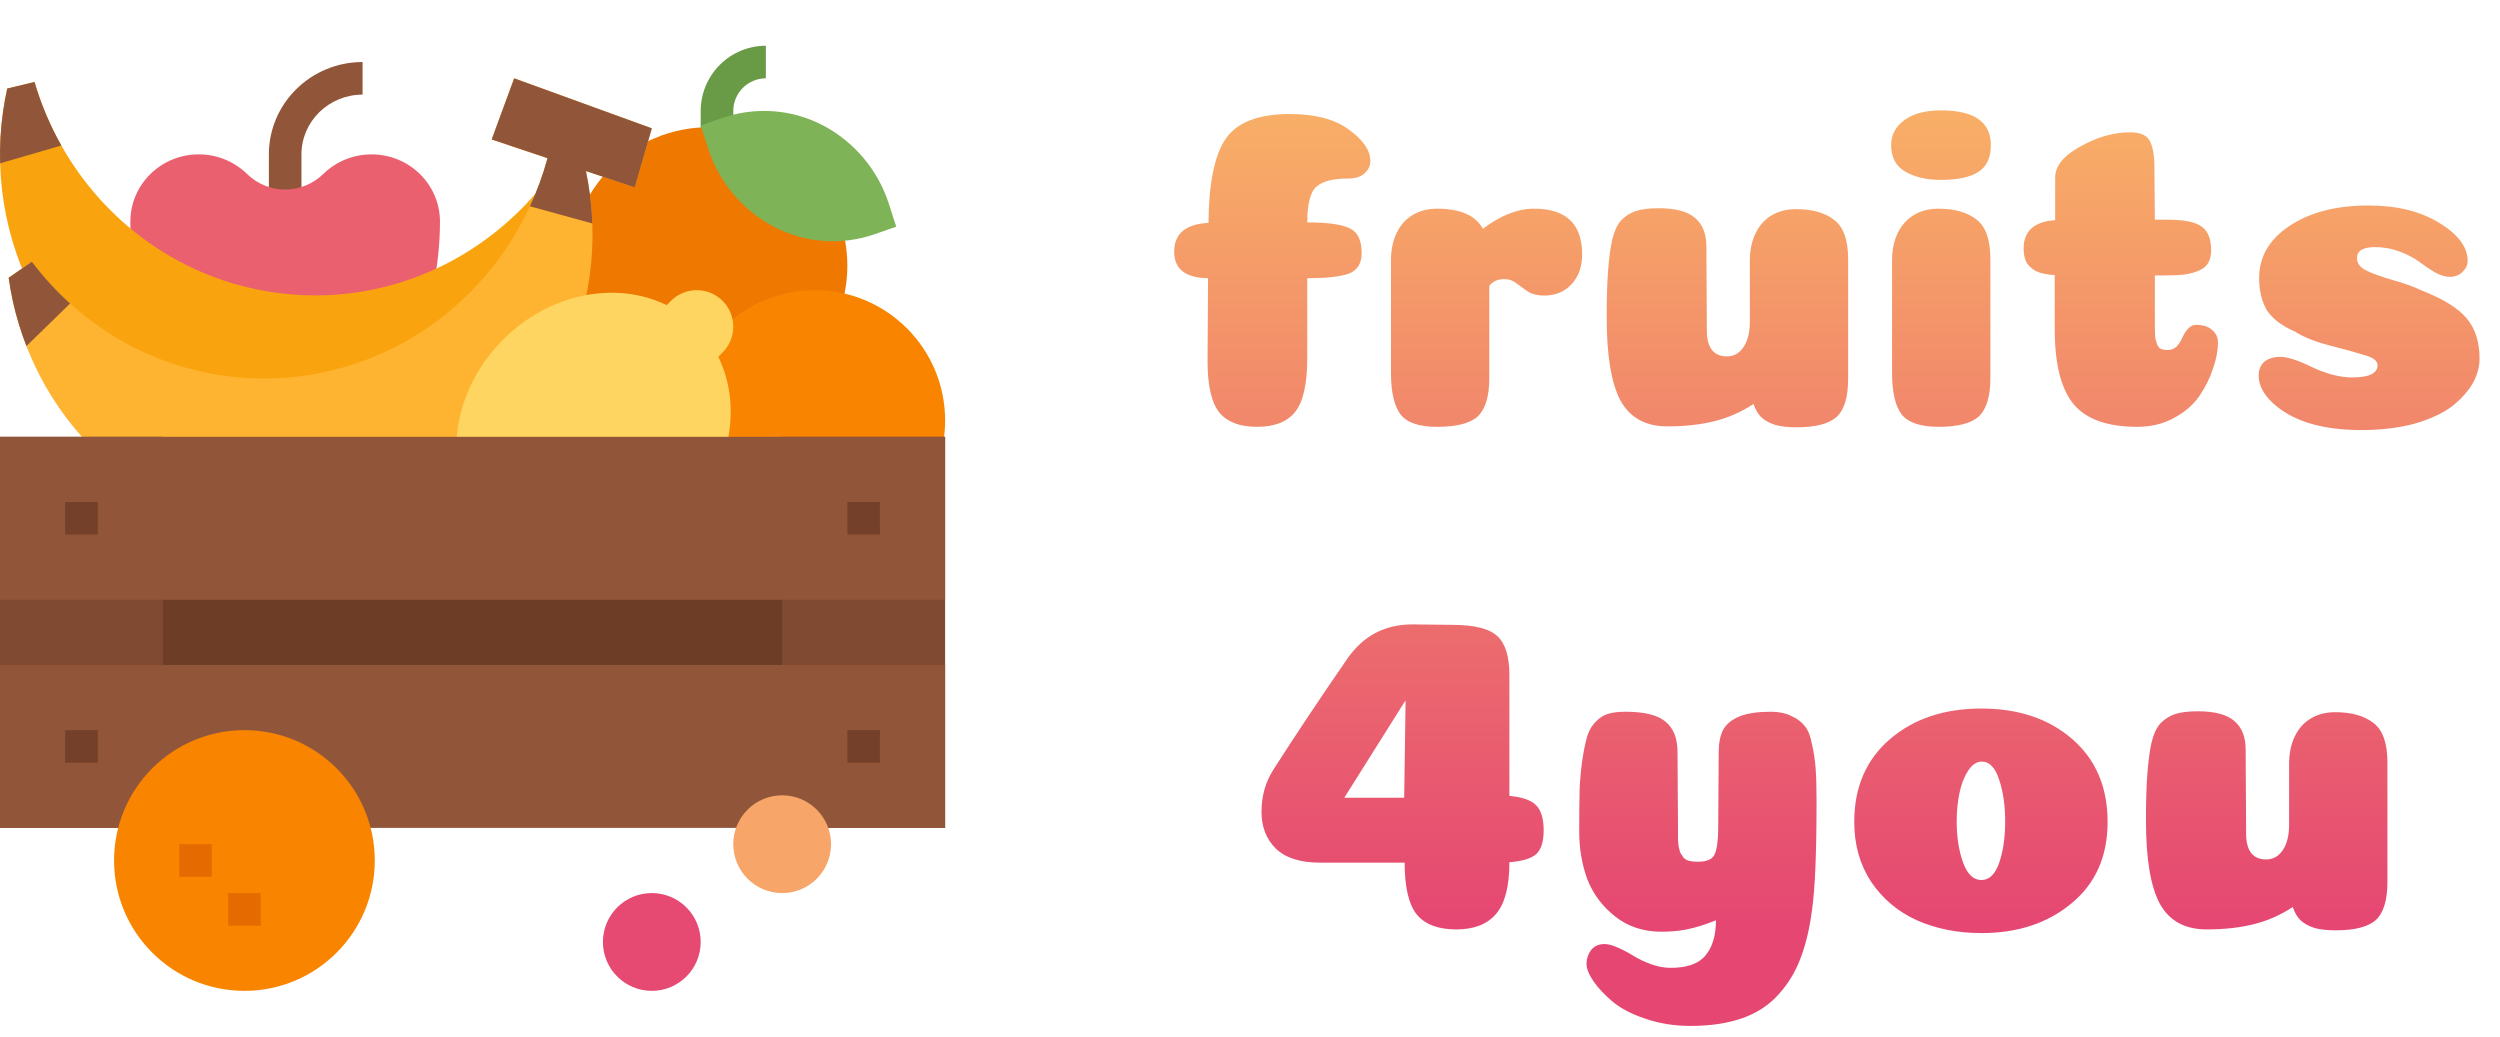
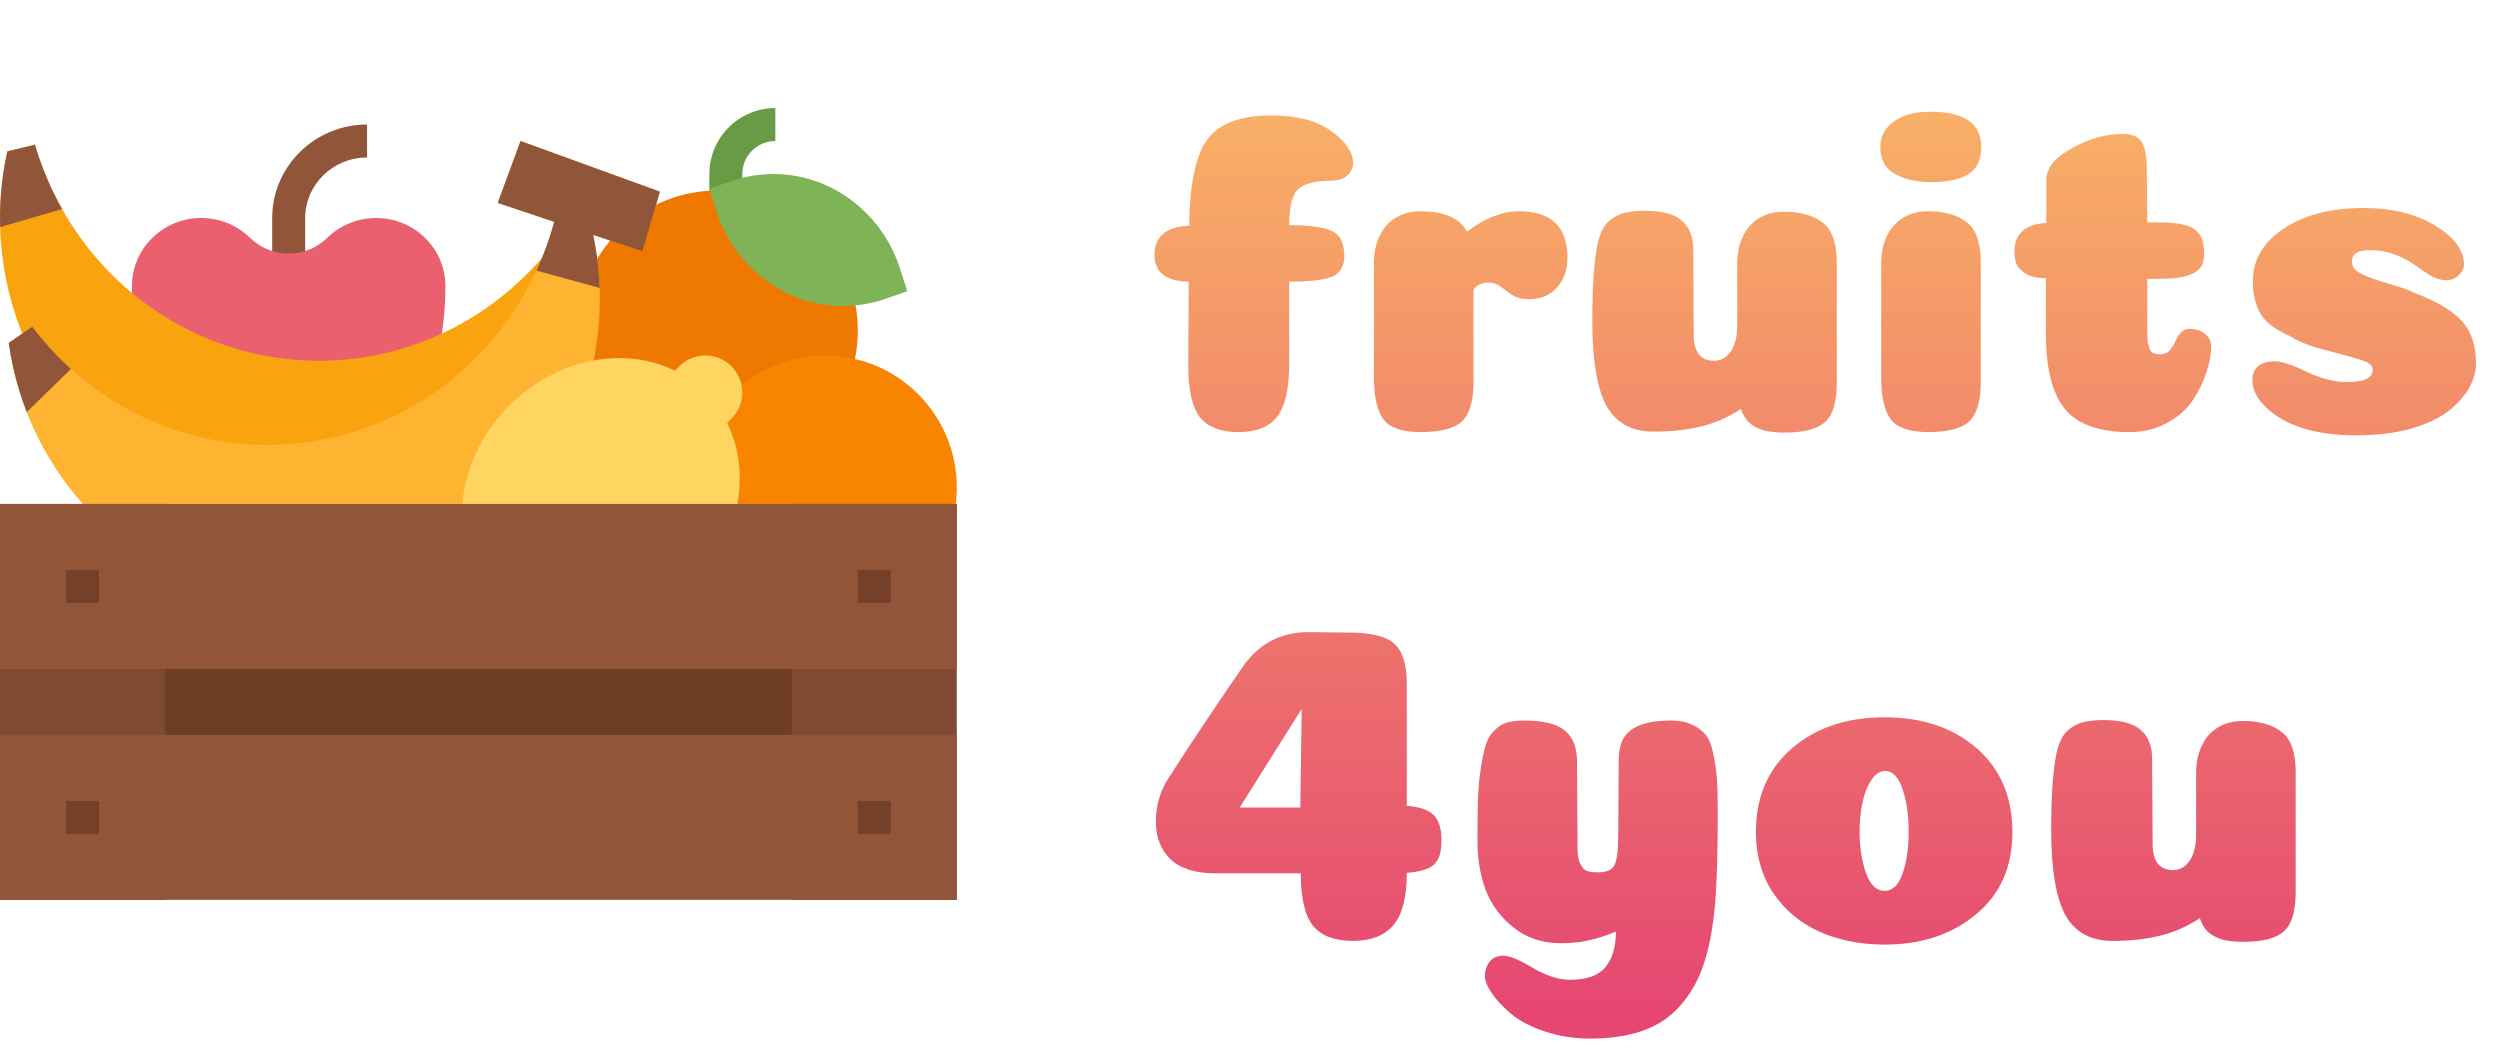
- <svg xmlns="http://www.w3.org/2000/svg" width="164" height="68" viewBox="0 0 164 68" fill="none">
-   <path d="M19.776 12.621H17.638V10.126C17.638 6.786 20.395 4.069 23.785 4.069V6.207C21.574 6.207 19.776 7.965 19.776 10.126V12.621Z" fill="#91563A" />
-   <path d="M8.552 37.207H53.448V45.759H8.552V37.207Z" fill="#6E3D26" />
-   <path d="M48.103 9.414H45.965V7.276C45.967 6.142 46.418 5.055 47.219 4.254C48.021 3.452 49.108 3.001 50.241 3V5.138C49.675 5.139 49.131 5.364 48.73 5.765C48.33 6.166 48.104 6.709 48.103 7.276V9.414Z" fill="#699B46" />
-   <path d="M46.5 26.517C51.518 26.517 55.586 22.449 55.586 17.431C55.586 12.413 51.518 8.345 46.5 8.345C41.482 8.345 37.414 12.413 37.414 17.431C37.414 22.449 41.482 26.517 46.5 26.517Z" fill="#EF7800" />
-   <path d="M58.321 13.409C57.614 11.174 56.052 9.308 53.976 8.219C52.966 7.693 51.859 7.38 50.723 7.298C49.588 7.216 48.447 7.368 47.372 7.743L45.965 8.232L46.437 9.694C47.145 11.93 48.707 13.795 50.783 14.885C51.793 15.41 52.9 15.723 54.035 15.805C55.171 15.887 56.311 15.736 57.386 15.361L58.793 14.871L58.321 13.409Z" fill="#7EB357" />
-   <path d="M22.715 27.586C21.778 27.588 20.877 27.221 20.207 26.566C19.806 26.174 19.268 25.955 18.707 25.955C18.147 25.955 17.609 26.174 17.207 26.566C16.537 27.221 15.636 27.588 14.698 27.586C14.008 27.589 13.332 27.391 12.753 27.016C12.174 26.641 11.717 26.105 11.438 25.474L10.283 22.828C9.142 20.212 8.552 17.389 8.552 14.536C8.552 12.101 10.561 10.126 13.04 10.126C14.226 10.125 15.365 10.589 16.213 11.418C16.88 12.069 17.775 12.433 18.707 12.433C19.639 12.433 20.534 12.069 21.201 11.418C22.048 10.589 23.188 10.125 24.374 10.127C26.853 10.127 28.862 12.101 28.862 14.536C28.861 17.39 28.272 20.213 27.13 22.828L25.975 25.474C25.696 26.105 25.239 26.641 24.66 27.016C24.081 27.391 23.405 27.589 22.715 27.586V27.586Z" fill="#EA606F" />
-   <path d="M53.448 36.138C58.171 36.138 62 32.309 62 27.586C62 22.863 58.171 19.035 53.448 19.035C48.725 19.035 44.897 22.863 44.897 27.586C44.897 32.309 48.725 36.138 53.448 36.138Z" fill="#F88400" />
-   <path d="M38.303 12.845C38.147 13.963 37.897 15.065 37.555 16.141C34.721 25.087 25.923 30.933 16.514 29.574C7.105 28.215 0.267 20.108 0.008 10.714C-0.024 9.586 0.039 8.456 0.197 7.338C0.27 6.82 0.364 6.31 0.475 5.808L2.264 5.378C2.689 6.83 3.28 8.228 4.023 9.545C6.871 14.596 11.883 18.303 17.973 19.183C24.063 20.063 29.896 17.925 34.021 13.881C35.098 12.827 36.05 11.651 36.858 10.378L38.457 11.297C38.426 11.811 38.376 12.327 38.303 12.845V12.845Z" fill="#F9A40F" />
-   <path d="M2.264 5.378C2.689 6.83 3.28 8.228 4.023 9.545L0.008 10.714C-0.024 9.586 0.039 8.456 0.197 7.338C0.27 6.82 0.364 6.31 0.475 5.808L2.264 5.378Z" fill="#91563A" />
-   <path d="M42.759 8.419L41.638 12.293L38.436 11.221C38.656 12.261 38.794 13.317 38.846 14.378C38.85 14.472 38.855 14.566 38.857 14.659C39.186 23.936 33.025 32.444 23.844 34.575C14.57 36.729 5.351 31.648 1.839 22.971C1.803 22.882 1.767 22.793 1.734 22.703C1.36 21.743 1.061 20.756 0.84 19.749C0.728 19.239 0.638 18.729 0.567 18.22L2.091 17.168C2.837 18.16 3.677 19.078 4.598 19.91C4.792 20.084 4.987 20.253 5.187 20.419C7.429 22.3 10.079 23.634 12.926 24.315C15.773 24.996 18.739 25.006 21.59 24.343C27.593 22.949 32.304 18.83 34.754 13.553C34.758 13.547 34.76 13.54 34.763 13.534C35.236 12.516 35.622 11.46 35.916 10.376L32.255 9.149L33.729 5.138L42.759 8.419Z" fill="#FFB431" />
-   <path d="M4.598 19.91C3.647 20.844 2.606 21.86 1.734 22.703C1.36 21.743 1.061 20.756 0.84 19.749C0.728 19.239 0.638 18.729 0.567 18.219L2.091 17.168C2.837 18.16 3.677 19.078 4.598 19.91Z" fill="#91563A" />
-   <path d="M42.759 8.419L41.638 12.293L38.436 11.221C38.656 12.261 38.794 13.317 38.846 14.378C38.85 14.472 38.855 14.566 38.857 14.659L34.764 13.534C35.236 12.516 35.622 11.46 35.916 10.376L32.255 9.149L33.729 5.138L42.759 8.419Z" fill="#91563A" />
-   <path d="M47.402 23.123C47.851 22.674 48.103 22.065 48.103 21.43C48.103 20.794 47.851 20.185 47.402 19.736C46.953 19.287 46.343 19.034 45.708 19.034C45.073 19.034 44.464 19.287 44.014 19.736L43.732 20.018C40.451 18.403 36.074 19.208 33.005 22.276C29.264 26.018 28.884 31.705 32.158 34.979C35.432 38.253 41.12 37.874 44.861 34.132C47.93 31.063 48.735 26.687 47.12 23.405L47.402 23.123Z" fill="#FDD560" />
-   <path d="M0 28.655H10.69V54.31H0V28.655Z" fill="#804A32" />
-   <path d="M51.31 28.655H62V54.31H51.31V28.655Z" fill="#804A32" />
-   <path d="M0 43.621H62V54.31H0V43.621Z" fill="#91563A" />
-   <path d="M0 28.655H62V39.345H0V28.655Z" fill="#91563A" />
-   <path d="M4.276 47.897H6.414V50.035H4.276V47.897Z" fill="#754029" />
-   <path d="M55.586 47.897H57.724V50.035H55.586V47.897Z" fill="#754029" />
-   <path d="M4.276 32.931H6.414V35.069H4.276V32.931Z" fill="#754029" />
-   <path d="M55.586 32.931H57.724V35.069H55.586V32.931Z" fill="#754029" />
-   <path d="M16.035 65C20.757 65 24.586 61.171 24.586 56.448C24.586 51.725 20.757 47.897 16.035 47.897C11.312 47.897 7.483 51.725 7.483 56.448C7.483 61.171 11.312 65 16.035 65Z" fill="#F88400" />
-   <path d="M11.759 55.379H13.896V57.517H11.759V55.379Z" fill="#E56B00" />
-   <path d="M14.966 58.586H17.103V60.724H14.966V58.586Z" fill="#E56B00" />
-   <path d="M42.759 65C44.53 65 45.965 63.564 45.965 61.793C45.965 60.022 44.53 58.586 42.759 58.586C40.987 58.586 39.552 60.022 39.552 61.793C39.552 63.564 40.987 65 42.759 65Z" fill="#E64972" />
-   <path d="M51.31 58.586C53.081 58.586 54.517 57.15 54.517 55.379C54.517 53.608 53.081 52.172 51.31 52.172C49.539 52.172 48.103 53.608 48.103 55.379C48.103 57.15 49.539 58.586 51.31 58.586Z" fill="#F7A568" />
-   <path d="M86.386 12.22C85.966 12.56 85.756 13.35 85.756 14.59C87.096 14.59 88.026 14.72 88.546 14.98C89.066 15.22 89.326 15.76 89.326 16.6C89.326 17.28 89.046 17.73 88.486 17.95C87.926 18.15 87.016 18.25 85.756 18.25V23.5C85.756 25.2 85.486 26.38 84.946 27.04C84.426 27.68 83.596 28 82.456 28C81.336 28 80.516 27.69 79.996 27.07C79.476 26.43 79.216 25.31 79.216 23.71L79.246 18.25C77.766 18.23 77.026 17.65 77.026 16.51C77.026 15.33 77.776 14.7 79.276 14.62C79.296 12.04 79.666 10.21 80.386 9.13C81.126 8.03 82.536 7.48 84.616 7.48C86.276 7.48 87.566 7.82 88.486 8.5C89.426 9.18 89.896 9.87 89.896 10.57C89.896 10.87 89.766 11.14 89.506 11.38C89.266 11.6 88.916 11.71 88.456 11.71C87.476 11.71 86.786 11.88 86.386 12.22ZM97.698 24.79C97.698 25.99 97.448 26.83 96.948 27.31C96.448 27.77 95.558 28 94.278 28C93.098 28 92.298 27.73 91.878 27.19C91.458 26.63 91.248 25.72 91.248 24.46V17.08C91.248 16.4 91.368 15.81 91.608 15.31C91.848 14.79 92.198 14.39 92.658 14.11C93.118 13.83 93.658 13.69 94.278 13.69C95.798 13.69 96.798 14.13 97.278 15.01C98.438 14.13 99.558 13.69 100.638 13.69C102.738 13.69 103.788 14.69 103.788 16.69C103.788 17.49 103.558 18.14 103.098 18.64C102.638 19.14 102.038 19.39 101.298 19.39C100.858 19.39 100.498 19.3 100.218 19.12C99.958 18.94 99.708 18.76 99.468 18.58C99.248 18.4 98.988 18.31 98.688 18.31C98.248 18.31 97.918 18.46 97.698 18.76V24.79ZM111.969 21.67C111.969 22.81 112.409 23.38 113.289 23.38C113.589 23.38 113.849 23.29 114.069 23.11C114.309 22.91 114.489 22.64 114.609 22.3C114.729 21.96 114.789 21.57 114.789 21.13V17.11C114.789 16.43 114.909 15.84 115.149 15.34C115.389 14.82 115.739 14.42 116.199 14.14C116.659 13.86 117.199 13.72 117.819 13.72C118.899 13.72 119.739 13.96 120.339 14.44C120.939 14.9 121.239 15.76 121.239 17.02V24.82C121.239 26.04 120.989 26.88 120.489 27.34C119.989 27.8 119.109 28.03 117.849 28.03C117.309 28.03 116.849 27.98 116.469 27.88C116.089 27.76 115.779 27.59 115.539 27.37C115.319 27.15 115.149 26.86 115.029 26.5C114.209 27.04 113.339 27.42 112.419 27.64C111.519 27.86 110.509 27.97 109.389 27.97C107.969 27.97 106.949 27.42 106.329 26.32C105.709 25.2 105.399 23.37 105.399 20.83C105.399 19.57 105.429 18.55 105.489 17.77C105.549 16.97 105.639 16.29 105.759 15.73C105.899 15.15 106.099 14.72 106.359 14.44C106.639 14.16 106.959 13.96 107.319 13.84C107.699 13.72 108.189 13.66 108.789 13.66C109.909 13.66 110.709 13.87 111.189 14.29C111.689 14.71 111.939 15.34 111.939 16.18L111.969 21.67ZM124.059 9.52C124.059 8.86 124.339 8.32 124.899 7.9C125.479 7.46 126.289 7.24 127.329 7.24C129.509 7.24 130.599 8 130.599 9.52C130.599 10.36 130.319 10.95 129.759 11.29C129.219 11.63 128.409 11.8 127.329 11.8C126.389 11.8 125.609 11.62 124.989 11.26C124.369 10.9 124.059 10.32 124.059 9.52ZM130.569 24.79C130.569 25.99 130.319 26.83 129.819 27.31C129.319 27.77 128.439 28 127.179 28C125.999 28 125.189 27.73 124.749 27.19C124.329 26.63 124.119 25.72 124.119 24.46V17.08C124.119 16.06 124.389 15.24 124.929 14.62C125.489 14 126.229 13.69 127.149 13.69C128.229 13.69 129.069 13.93 129.669 14.41C130.269 14.87 130.569 15.73 130.569 16.99V24.79ZM134.789 21.58V18.04C134.289 18.02 133.889 17.94 133.589 17.8C133.289 17.64 133.069 17.44 132.929 17.2C132.809 16.96 132.749 16.66 132.749 16.3C132.749 15.16 133.439 14.54 134.819 14.44V11.65C134.819 10.89 135.369 10.21 136.469 9.61C137.569 8.99 138.659 8.68 139.739 8.68C140.399 8.68 140.829 8.87 141.029 9.25C141.229 9.63 141.329 10.2 141.329 10.96L141.359 14.41H142.169C143.269 14.41 144.019 14.56 144.419 14.86C144.839 15.14 145.049 15.66 145.049 16.42C145.049 16.74 144.989 17.01 144.869 17.23C144.749 17.45 144.549 17.62 144.269 17.74C144.009 17.86 143.689 17.95 143.309 18.01C142.929 18.05 142.459 18.07 141.899 18.07H141.359V21.37C141.359 21.69 141.369 21.96 141.389 22.18C141.429 22.38 141.479 22.54 141.539 22.66C141.599 22.78 141.679 22.86 141.779 22.9C141.899 22.94 142.039 22.96 142.199 22.96C142.439 22.96 142.639 22.88 142.799 22.72C142.959 22.54 143.079 22.35 143.159 22.15C143.259 21.93 143.379 21.74 143.519 21.58C143.679 21.4 143.859 21.31 144.059 21.31C144.519 21.31 144.869 21.42 145.109 21.64C145.369 21.86 145.499 22.13 145.499 22.45C145.499 22.99 145.389 23.57 145.169 24.19C144.969 24.81 144.669 25.41 144.269 25.99C143.869 26.57 143.309 27.05 142.589 27.43C141.889 27.81 141.099 28 140.219 28C138.239 28 136.839 27.5 136.019 26.5C135.199 25.5 134.789 23.86 134.789 21.58ZM155.368 13.48C157.228 13.48 158.778 13.86 160.018 14.62C161.258 15.38 161.878 16.21 161.878 17.11C161.878 17.37 161.768 17.61 161.548 17.83C161.328 18.05 161.048 18.16 160.708 18.16C160.408 18.16 160.078 18.06 159.718 17.86C159.358 17.64 159.018 17.41 158.698 17.17C158.378 16.93 157.958 16.71 157.438 16.51C156.918 16.31 156.368 16.21 155.788 16.21C155.008 16.21 154.618 16.45 154.618 16.93C154.618 17.27 154.818 17.54 155.218 17.74C155.618 17.94 156.198 18.15 156.958 18.37C157.738 18.59 158.328 18.8 158.728 19C160.228 19.58 161.258 20.21 161.818 20.89C162.378 21.55 162.658 22.43 162.658 23.53C162.658 24.07 162.508 24.61 162.208 25.15C161.908 25.67 161.458 26.17 160.858 26.65C160.258 27.11 159.438 27.49 158.398 27.79C157.378 28.07 156.208 28.21 154.888 28.21C152.308 28.21 150.378 27.62 149.098 26.44C148.478 25.86 148.168 25.26 148.168 24.64C148.168 24.26 148.288 23.96 148.528 23.74C148.788 23.52 149.148 23.41 149.608 23.41C150.068 23.41 150.768 23.64 151.708 24.1C152.648 24.54 153.518 24.76 154.318 24.76C155.418 24.76 155.968 24.49 155.968 23.95C155.968 23.67 155.678 23.45 155.098 23.29C154.518 23.11 153.758 22.9 152.818 22.66C151.878 22.42 151.128 22.12 150.568 21.76C149.688 21.38 149.068 20.91 148.708 20.35C148.368 19.77 148.198 19.07 148.198 18.25C148.198 16.85 148.858 15.71 150.178 14.83C151.518 13.93 153.248 13.48 155.368 13.48ZM95.535 60.97C94.356 60.97 93.496 60.65 92.956 60.01C92.415 59.35 92.145 58.21 92.145 56.59H86.596C85.296 56.59 84.326 56.28 83.686 55.66C83.066 55.04 82.755 54.24 82.755 53.26C82.755 52.2 83.025 51.26 83.566 50.44C84.986 48.22 86.585 45.82 88.365 43.24C89.406 41.72 90.835 40.96 92.656 40.96L95.266 40.99C96.725 40.99 97.716 41.24 98.236 41.74C98.755 42.22 99.016 43.07 99.016 44.29V52.21C99.876 52.29 100.465 52.5 100.785 52.84C101.105 53.18 101.265 53.72 101.265 54.46C101.265 55.22 101.095 55.75 100.755 56.05C100.415 56.33 99.835 56.5 99.016 56.56C99.016 58.14 98.725 59.27 98.145 59.95C97.566 60.63 96.695 60.97 95.535 60.97ZM92.115 52.33L92.206 45.94L88.186 52.33H92.115ZM119.166 52.54C119.166 55.96 119.066 58.35 118.866 59.71C118.706 60.93 118.456 61.98 118.116 62.86C117.776 63.76 117.296 64.55 116.676 65.23C116.056 65.93 115.266 66.45 114.306 66.79C113.346 67.13 112.206 67.3 110.886 67.3C109.826 67.3 108.836 67.14 107.916 66.82C107.016 66.52 106.296 66.14 105.756 65.68C105.236 65.24 104.826 64.8 104.526 64.36C104.226 63.92 104.076 63.54 104.076 63.22C104.076 62.9 104.176 62.6 104.376 62.32C104.596 62.06 104.886 61.93 105.246 61.93C105.506 61.93 105.806 62.01 106.146 62.17C106.506 62.33 106.846 62.51 107.166 62.71C107.486 62.91 107.866 63.09 108.306 63.25C108.746 63.41 109.176 63.49 109.596 63.49C110.676 63.49 111.436 63.22 111.876 62.68C112.336 62.14 112.566 61.37 112.566 60.37C112.226 60.51 111.896 60.63 111.576 60.73C111.256 60.83 110.946 60.91 110.646 60.97C110.346 61.03 110.056 61.07 109.776 61.09C109.516 61.11 109.256 61.12 108.996 61.12C107.816 61.12 106.806 60.79 105.966 60.13C105.126 59.47 104.516 58.66 104.136 57.7C103.776 56.72 103.596 55.67 103.596 54.55C103.596 53.43 103.606 52.48 103.626 51.7C103.666 50.92 103.736 50.23 103.836 49.63C103.936 49.01 104.046 48.52 104.166 48.16C104.306 47.8 104.496 47.51 104.736 47.29C104.976 47.05 105.246 46.89 105.546 46.81C105.846 46.73 106.206 46.69 106.626 46.69C107.886 46.69 108.766 46.91 109.266 47.35C109.786 47.77 110.046 48.44 110.046 49.36L110.076 54.19C110.076 54.51 110.076 54.75 110.076 54.91C110.076 55.05 110.086 55.23 110.106 55.45C110.146 55.67 110.186 55.83 110.226 55.93C110.286 56.03 110.356 56.14 110.436 56.26C110.536 56.36 110.656 56.43 110.796 56.47C110.956 56.51 111.146 56.53 111.366 56.53C111.966 56.53 112.336 56.37 112.476 56.05C112.636 55.71 112.716 55.1 112.716 54.22L112.746 49.36C112.746 48.74 112.846 48.24 113.046 47.86C113.266 47.48 113.626 47.19 114.126 46.99C114.626 46.79 115.306 46.69 116.166 46.69C116.686 46.69 117.126 46.78 117.486 46.96C117.866 47.12 118.166 47.34 118.386 47.62C118.606 47.88 118.766 48.28 118.866 48.82C118.986 49.34 119.066 49.87 119.106 50.41C119.146 50.95 119.166 51.66 119.166 52.54ZM131.539 53.89C131.539 52.85 131.409 51.94 131.149 51.16C130.889 50.36 130.509 49.96 130.009 49.96C129.669 49.96 129.369 50.16 129.109 50.56C128.849 50.96 128.659 51.45 128.539 52.03C128.419 52.61 128.359 53.23 128.359 53.89C128.359 54.91 128.499 55.81 128.779 56.59C129.059 57.35 129.459 57.73 129.979 57.73C130.499 57.73 130.889 57.35 131.149 56.59C131.409 55.83 131.539 54.93 131.539 53.89ZM129.979 61.21C128.419 61.21 127.009 60.93 125.749 60.37C124.509 59.81 123.509 58.97 122.749 57.85C122.009 56.73 121.639 55.42 121.639 53.92C121.639 51.64 122.419 49.83 123.979 48.49C125.539 47.15 127.539 46.48 129.979 46.48C132.419 46.48 134.409 47.15 135.949 48.49C137.489 49.83 138.259 51.64 138.259 53.92C138.259 56.18 137.469 57.96 135.889 59.26C134.329 60.56 132.359 61.21 129.979 61.21ZM147.345 54.67C147.345 55.81 147.785 56.38 148.665 56.38C148.965 56.38 149.225 56.29 149.445 56.11C149.685 55.91 149.865 55.64 149.985 55.3C150.105 54.96 150.165 54.57 150.165 54.13V50.11C150.165 49.43 150.285 48.84 150.525 48.34C150.765 47.82 151.115 47.42 151.575 47.14C152.035 46.86 152.575 46.72 153.195 46.72C154.275 46.72 155.115 46.96 155.715 47.44C156.315 47.9 156.615 48.76 156.615 50.02V57.82C156.615 59.04 156.365 59.88 155.865 60.34C155.365 60.8 154.485 61.03 153.225 61.03C152.685 61.03 152.225 60.98 151.845 60.88C151.465 60.76 151.155 60.59 150.915 60.37C150.695 60.15 150.525 59.86 150.405 59.5C149.585 60.04 148.715 60.42 147.795 60.64C146.895 60.86 145.885 60.97 144.765 60.97C143.345 60.97 142.325 60.42 141.705 59.32C141.085 58.2 140.775 56.37 140.775 53.83C140.775 52.57 140.805 51.55 140.865 50.77C140.925 49.97 141.015 49.29 141.135 48.73C141.275 48.15 141.475 47.72 141.735 47.44C142.015 47.16 142.335 46.96 142.695 46.84C143.075 46.72 143.565 46.66 144.165 46.66C145.285 46.66 146.085 46.87 146.565 47.29C147.065 47.71 147.315 48.34 147.315 49.18L147.345 54.67Z" fill="url(#paint0_linear)" />
+ <svg xmlns="http://www.w3.org/2000/svg" width="162" height="68" viewBox="0 0 162 68" fill="none">
+   <path d="M19.776 16.621H17.638V14.126C17.638 10.786 20.395 8.069 23.785 8.069V10.207C21.574 10.207 19.776 11.965 19.776 14.126V16.621Z" fill="#91563A" />
+   <path d="M8.552 41.207H53.448V49.759H8.552V41.207Z" fill="#6E3D26" />
+   <path d="M48.103 13.414H45.965V11.276C45.967 10.142 46.418 9.055 47.219 8.254C48.021 7.452 49.108 7.001 50.241 7V9.138C49.675 9.139 49.131 9.364 48.73 9.765C48.33 10.166 48.104 10.709 48.103 11.276V13.414Z" fill="#699B46" />
+   <path d="M46.5 30.517C51.518 30.517 55.586 26.449 55.586 21.431C55.586 16.413 51.518 12.345 46.5 12.345C41.482 12.345 37.414 16.413 37.414 21.431C37.414 26.449 41.482 30.517 46.5 30.517Z" fill="#EF7800" />
+   <path d="M58.321 17.409C57.614 15.174 56.052 13.308 53.976 12.219C52.966 11.693 51.859 11.38 50.723 11.298C49.588 11.216 48.447 11.368 47.372 11.743L45.965 12.232L46.437 13.694C47.145 15.93 48.707 17.795 50.783 18.885C51.793 19.41 52.9 19.723 54.035 19.805C55.171 19.887 56.311 19.736 57.386 19.361L58.793 18.871L58.321 17.409Z" fill="#7EB357" />
+   <path d="M22.716 31.586C21.778 31.588 20.878 31.221 20.207 30.566C19.806 30.174 19.268 29.955 18.707 29.955C18.147 29.955 17.609 30.174 17.208 30.566C16.537 31.221 15.636 31.588 14.698 31.586C14.008 31.589 13.332 31.391 12.754 31.016C12.175 30.641 11.717 30.105 11.438 29.474L10.284 26.828C9.142 24.212 8.552 21.389 8.552 18.536C8.552 16.101 10.561 14.126 13.04 14.126C14.226 14.125 15.365 14.589 16.213 15.418C16.88 16.069 17.775 16.433 18.707 16.433C19.639 16.433 20.534 16.069 21.201 15.418C22.049 14.589 23.188 14.125 24.374 14.127C26.853 14.127 28.862 16.101 28.862 18.536C28.861 21.39 28.272 24.213 27.13 26.828L25.975 29.474C25.696 30.105 25.239 30.641 24.66 31.016C24.081 31.391 23.405 31.589 22.716 31.586V31.586Z" fill="#EA606F" />
+   <path d="M53.448 40.138C58.171 40.138 62 36.309 62 31.586C62 26.863 58.171 23.035 53.448 23.035C48.725 23.035 44.897 26.863 44.897 31.586C44.897 36.309 48.725 40.138 53.448 40.138Z" fill="#F88400" />
+   <path d="M38.303 16.845C38.147 17.963 37.897 19.065 37.555 20.141C34.721 29.087 25.923 34.933 16.514 33.574C7.105 32.215 0.267 24.108 0.008 14.714C-0.024 13.586 0.04 12.456 0.197 11.338C0.27 10.82 0.364 10.31 0.475 9.807L2.264 9.378C2.689 10.83 3.28 12.228 4.023 13.545C6.871 18.596 11.883 22.303 17.973 23.183C24.063 24.063 29.896 21.925 34.021 17.881C35.098 16.827 36.05 15.651 36.858 14.378L38.457 15.297C38.426 15.811 38.376 16.327 38.303 16.845V16.845Z" fill="#F9A40F" />
+   <path d="M2.264 9.378C2.689 10.83 3.28 12.228 4.023 13.545L0.008 14.714C-0.024 13.586 0.04 12.456 0.197 11.338C0.27 10.82 0.364 10.31 0.475 9.807L2.264 9.378Z" fill="#91563A" />
+   <path d="M42.759 12.419L41.638 16.293L38.436 15.221C38.656 16.261 38.794 17.317 38.846 18.378C38.85 18.472 38.855 18.566 38.857 18.66C39.186 27.936 33.025 36.444 23.844 38.575C14.57 40.729 5.351 35.648 1.839 26.971C1.803 26.882 1.767 26.793 1.734 26.703C1.36 25.743 1.061 24.756 0.84 23.749C0.728 23.239 0.638 22.729 0.567 22.22L2.091 21.168C2.837 22.16 3.677 23.078 4.598 23.91C4.792 24.084 4.987 24.253 5.187 24.419C7.429 26.3 10.079 27.634 12.926 28.315C15.773 28.996 18.739 29.006 21.59 28.343C27.593 26.949 32.304 22.83 34.754 17.553C34.758 17.547 34.76 17.54 34.763 17.535C35.236 16.516 35.622 15.46 35.916 14.376L32.255 13.149L33.729 9.138L42.759 12.419Z" fill="#FFB431" />
+   <path d="M4.598 23.91C3.647 24.844 2.606 25.86 1.734 26.703C1.36 25.743 1.061 24.756 0.84 23.749C0.728 23.239 0.638 22.729 0.567 22.219L2.091 21.168C2.837 22.16 3.677 23.078 4.598 23.91Z" fill="#91563A" />
+   <path d="M42.759 12.419L41.638 16.293L38.436 15.221C38.656 16.261 38.794 17.317 38.846 18.378C38.85 18.472 38.855 18.566 38.857 18.66L34.764 17.535C35.236 16.516 35.622 15.46 35.916 14.376L32.255 13.149L33.729 9.138L42.759 12.419Z" fill="#91563A" />
+   <path d="M47.402 27.123C47.851 26.674 48.103 26.065 48.103 25.43C48.103 24.794 47.851 24.185 47.402 23.736C46.953 23.287 46.343 23.034 45.708 23.034C45.073 23.034 44.464 23.287 44.014 23.736L43.732 24.018C40.451 22.403 36.074 23.208 33.005 26.276C29.264 30.018 28.884 35.705 32.158 38.979C35.432 42.253 41.12 41.874 44.861 38.132C47.93 35.063 48.735 30.687 47.119 27.405L47.402 27.123Z" fill="#FDD560" />
+   <path d="M0 32.655H10.69V58.31H0V32.655Z" fill="#804A32" />
+   <path d="M51.31 32.655H62V58.31H51.31V32.655Z" fill="#804A32" />
+   <path d="M0 47.621H62V58.31H0V47.621Z" fill="#91563A" />
+   <path d="M0 32.655H62V43.345H0V32.655Z" fill="#91563A" />
+   <path d="M4.276 51.897H6.414V54.035H4.276V51.897Z" fill="#754029" />
+   <path d="M55.586 51.897H57.724V54.035H55.586V51.897Z" fill="#754029" />
+   <path d="M4.276 36.931H6.414V39.069H4.276V36.931Z" fill="#754029" />
+   <path d="M55.586 36.931H57.724V39.069H55.586V36.931Z" fill="#754029" />
+   <path d="M84.17 12.22C83.75 12.56 83.54 13.35 83.54 14.59C84.88 14.59 85.81 14.72 86.33 14.98C86.85 15.22 87.11 15.76 87.11 16.6C87.11 17.28 86.83 17.73 86.27 17.95C85.71 18.15 84.8 18.25 83.54 18.25V23.5C83.54 25.2 83.27 26.38 82.73 27.04C82.21 27.68 81.38 28 80.24 28C79.12 28 78.3 27.69 77.78 27.07C77.26 26.43 77 25.31 77 23.71L77.03 18.25C75.55 18.23 74.81 17.65 74.81 16.51C74.81 15.33 75.56 14.7 77.06 14.62C77.08 12.04 77.45 10.21 78.17 9.13C78.91 8.03 80.32 7.48 82.4 7.48C84.06 7.48 85.35 7.82 86.27 8.5C87.21 9.18 87.68 9.87 87.68 10.57C87.68 10.87 87.55 11.14 87.29 11.38C87.05 11.6 86.7 11.71 86.24 11.71C85.26 11.71 84.57 11.88 84.17 12.22ZM95.482 24.79C95.482 25.99 95.232 26.83 94.732 27.31C94.232 27.77 93.342 28 92.062 28C90.882 28 90.082 27.73 89.662 27.19C89.242 26.63 89.032 25.72 89.032 24.46V17.08C89.032 16.4 89.152 15.81 89.392 15.31C89.632 14.79 89.982 14.39 90.442 14.11C90.902 13.83 91.442 13.69 92.062 13.69C93.582 13.69 94.582 14.13 95.062 15.01C96.222 14.13 97.342 13.69 98.422 13.69C100.522 13.69 101.572 14.69 101.572 16.69C101.572 17.49 101.342 18.14 100.882 18.64C100.422 19.14 99.822 19.39 99.082 19.39C98.642 19.39 98.282 19.3 98.002 19.12C97.742 18.94 97.492 18.76 97.252 18.58C97.032 18.4 96.772 18.31 96.472 18.31C96.032 18.31 95.702 18.46 95.482 18.76V24.79ZM109.753 21.67C109.753 22.81 110.193 23.38 111.073 23.38C111.373 23.38 111.633 23.29 111.853 23.11C112.093 22.91 112.273 22.64 112.393 22.3C112.513 21.96 112.573 21.57 112.573 21.13V17.11C112.573 16.43 112.693 15.84 112.933 15.34C113.173 14.82 113.523 14.42 113.983 14.14C114.443 13.86 114.983 13.72 115.603 13.72C116.683 13.72 117.523 13.96 118.123 14.44C118.723 14.9 119.023 15.76 119.023 17.02V24.82C119.023 26.04 118.773 26.88 118.273 27.34C117.773 27.8 116.893 28.03 115.633 28.03C115.093 28.03 114.633 27.98 114.253 27.88C113.873 27.76 113.563 27.59 113.323 27.37C113.103 27.15 112.933 26.86 112.813 26.5C111.993 27.04 111.123 27.42 110.203 27.64C109.303 27.86 108.293 27.97 107.173 27.97C105.753 27.97 104.733 27.42 104.113 26.32C103.493 25.2 103.183 23.37 103.183 20.83C103.183 19.57 103.213 18.55 103.273 17.77C103.333 16.97 103.423 16.29 103.543 15.73C103.683 15.15 103.883 14.72 104.143 14.44C104.423 14.16 104.743 13.96 105.103 13.84C105.483 13.72 105.973 13.66 106.573 13.66C107.693 13.66 108.493 13.87 108.973 14.29C109.473 14.71 109.723 15.34 109.723 16.18L109.753 21.67ZM121.843 9.52C121.843 8.86 122.123 8.32 122.683 7.9C123.263 7.46 124.073 7.24 125.113 7.24C127.293 7.24 128.383 8 128.383 9.52C128.383 10.36 128.103 10.95 127.543 11.29C127.003 11.63 126.193 11.8 125.113 11.8C124.173 11.8 123.393 11.62 122.773 11.26C122.153 10.9 121.843 10.32 121.843 9.52ZM128.353 24.79C128.353 25.99 128.103 26.83 127.603 27.31C127.103 27.77 126.223 28 124.963 28C123.783 28 122.973 27.73 122.533 27.19C122.113 26.63 121.903 25.72 121.903 24.46V17.08C121.903 16.06 122.173 15.24 122.713 14.62C123.273 14 124.013 13.69 124.933 13.69C126.013 13.69 126.853 13.93 127.453 14.41C128.053 14.87 128.353 15.73 128.353 16.99V24.79ZM132.573 21.58V18.04C132.073 18.02 131.673 17.94 131.373 17.8C131.073 17.64 130.853 17.44 130.713 17.2C130.593 16.96 130.533 16.66 130.533 16.3C130.533 15.16 131.223 14.54 132.603 14.44V11.65C132.603 10.89 133.153 10.21 134.253 9.61C135.353 8.99 136.443 8.68 137.523 8.68C138.183 8.68 138.613 8.87 138.813 9.25C139.013 9.63 139.113 10.2 139.113 10.96L139.143 14.41H139.953C141.053 14.41 141.803 14.56 142.203 14.86C142.623 15.14 142.833 15.66 142.833 16.42C142.833 16.74 142.773 17.01 142.653 17.23C142.533 17.45 142.333 17.62 142.053 17.74C141.793 17.86 141.473 17.95 141.093 18.01C140.713 18.05 140.243 18.07 139.683 18.07H139.143V21.37C139.143 21.69 139.153 21.96 139.173 22.18C139.213 22.38 139.263 22.54 139.323 22.66C139.383 22.78 139.463 22.86 139.563 22.9C139.683 22.94 139.823 22.96 139.983 22.96C140.223 22.96 140.423 22.88 140.583 22.72C140.743 22.54 140.863 22.35 140.943 22.15C141.043 21.93 141.163 21.74 141.303 21.58C141.463 21.4 141.643 21.31 141.843 21.31C142.303 21.31 142.653 21.42 142.893 21.64C143.153 21.86 143.283 22.13 143.283 22.45C143.283 22.99 143.173 23.57 142.953 24.19C142.753 24.81 142.453 25.41 142.053 25.99C141.653 26.57 141.093 27.05 140.373 27.43C139.673 27.81 138.883 28 138.003 28C136.023 28 134.623 27.5 133.803 26.5C132.983 25.5 132.573 23.86 132.573 21.58ZM153.153 13.48C155.013 13.48 156.563 13.86 157.803 14.62C159.043 15.38 159.663 16.21 159.663 17.11C159.663 17.37 159.553 17.61 159.333 17.83C159.113 18.05 158.833 18.16 158.493 18.16C158.193 18.16 157.863 18.06 157.503 17.86C157.143 17.64 156.803 17.41 156.483 17.17C156.163 16.93 155.743 16.71 155.223 16.51C154.703 16.31 154.153 16.21 153.573 16.21C152.793 16.21 152.403 16.45 152.403 16.93C152.403 17.27 152.603 17.54 153.003 17.74C153.403 17.94 153.983 18.15 154.743 18.37C155.523 18.59 156.113 18.8 156.513 19C158.013 19.58 159.043 20.21 159.603 20.89C160.163 21.55 160.443 22.43 160.443 23.53C160.443 24.07 160.293 24.61 159.993 25.15C159.693 25.67 159.243 26.17 158.643 26.65C158.043 27.11 157.223 27.49 156.183 27.79C155.163 28.07 153.993 28.21 152.673 28.21C150.093 28.21 148.163 27.62 146.883 26.44C146.263 25.86 145.953 25.26 145.953 24.64C145.953 24.26 146.073 23.96 146.313 23.74C146.573 23.52 146.933 23.41 147.393 23.41C147.853 23.41 148.553 23.64 149.493 24.1C150.433 24.54 151.303 24.76 152.103 24.76C153.203 24.76 153.753 24.49 153.753 23.95C153.753 23.67 153.463 23.45 152.883 23.29C152.303 23.11 151.543 22.9 150.603 22.66C149.663 22.42 148.913 22.12 148.353 21.76C147.473 21.38 146.853 20.91 146.493 20.35C146.153 19.77 145.983 19.07 145.983 18.25C145.983 16.85 146.643 15.71 147.963 14.83C149.303 13.93 151.033 13.48 153.153 13.48ZM87.68 60.97C86.5 60.97 85.64 60.65 85.1 60.01C84.56 59.35 84.29 58.21 84.29 56.59H78.74C77.44 56.59 76.47 56.28 75.83 55.66C75.21 55.04 74.9 54.24 74.9 53.26C74.9 52.2 75.17 51.26 75.71 50.44C77.13 48.22 78.73 45.82 80.51 43.24C81.55 41.72 82.98 40.96 84.8 40.96L87.41 40.99C88.87 40.99 89.86 41.24 90.38 41.74C90.9 42.22 91.16 43.07 91.16 44.29V52.21C92.02 52.29 92.61 52.5 92.93 52.84C93.25 53.18 93.41 53.72 93.41 54.46C93.41 55.22 93.24 55.75 92.9 56.05C92.56 56.33 91.98 56.5 91.16 56.56C91.16 58.14 90.87 59.27 90.29 59.95C89.71 60.63 88.84 60.97 87.68 60.97ZM84.26 52.33L84.35 45.94L80.33 52.33H84.26ZM111.311 52.54C111.311 55.96 111.211 58.35 111.011 59.71C110.851 60.93 110.601 61.98 110.261 62.86C109.921 63.76 109.441 64.55 108.821 65.23C108.201 65.93 107.411 66.45 106.451 66.79C105.491 67.13 104.351 67.3 103.031 67.3C101.971 67.3 100.981 67.14 100.061 66.82C99.161 66.52 98.441 66.14 97.901 65.68C97.381 65.24 96.971 64.8 96.671 64.36C96.371 63.92 96.221 63.54 96.221 63.22C96.221 62.9 96.321 62.6 96.521 62.32C96.741 62.06 97.031 61.93 97.391 61.93C97.651 61.93 97.951 62.01 98.291 62.17C98.651 62.33 98.991 62.51 99.311 62.71C99.631 62.91 100.011 63.09 100.451 63.25C100.891 63.41 101.321 63.49 101.741 63.49C102.821 63.49 103.581 63.22 104.021 62.68C104.481 62.14 104.711 61.37 104.711 60.37C104.371 60.51 104.041 60.63 103.721 60.73C103.401 60.83 103.091 60.91 102.791 60.97C102.491 61.03 102.201 61.07 101.921 61.09C101.661 61.11 101.401 61.12 101.141 61.12C99.961 61.12 98.951 60.79 98.111 60.13C97.271 59.47 96.661 58.66 96.281 57.7C95.921 56.72 95.741 55.67 95.741 54.55C95.741 53.43 95.751 52.48 95.771 51.7C95.811 50.92 95.881 50.23 95.981 49.63C96.081 49.01 96.191 48.52 96.311 48.16C96.451 47.8 96.641 47.51 96.881 47.29C97.121 47.05 97.391 46.89 97.691 46.81C97.991 46.73 98.351 46.69 98.771 46.69C100.031 46.69 100.911 46.91 101.411 47.35C101.931 47.77 102.191 48.44 102.191 49.36L102.221 54.19C102.221 54.51 102.221 54.75 102.221 54.91C102.221 55.05 102.231 55.23 102.251 55.45C102.291 55.67 102.331 55.83 102.371 55.93C102.431 56.03 102.501 56.14 102.581 56.26C102.681 56.36 102.801 56.43 102.941 56.47C103.101 56.51 103.291 56.53 103.511 56.53C104.111 56.53 104.481 56.37 104.621 56.05C104.781 55.71 104.861 55.1 104.861 54.22L104.891 49.36C104.891 48.74 104.991 48.24 105.191 47.86C105.411 47.48 105.771 47.19 106.271 46.99C106.771 46.79 107.451 46.69 108.311 46.69C108.831 46.69 109.271 46.78 109.631 46.96C110.011 47.12 110.311 47.34 110.531 47.62C110.751 47.88 110.911 48.28 111.011 48.82C111.131 49.34 111.211 49.87 111.251 50.41C111.291 50.95 111.311 51.66 111.311 52.54ZM123.683 53.89C123.683 52.85 123.553 51.94 123.293 51.16C123.033 50.36 122.653 49.96 122.153 49.96C121.813 49.96 121.513 50.16 121.253 50.56C120.993 50.96 120.803 51.45 120.683 52.03C120.563 52.61 120.503 53.23 120.503 53.89C120.503 54.91 120.643 55.81 120.923 56.59C121.203 57.35 121.603 57.73 122.123 57.73C122.643 57.73 123.033 57.35 123.293 56.59C123.553 55.83 123.683 54.93 123.683 53.89ZM122.123 61.21C120.563 61.21 119.153 60.93 117.893 60.37C116.653 59.81 115.653 58.97 114.893 57.85C114.153 56.73 113.783 55.42 113.783 53.92C113.783 51.64 114.563 49.83 116.123 48.49C117.683 47.15 119.683 46.48 122.123 46.48C124.563 46.48 126.553 47.15 128.093 48.49C129.633 49.83 130.403 51.64 130.403 53.92C130.403 56.18 129.613 57.96 128.033 59.26C126.473 60.56 124.503 61.21 122.123 61.21ZM139.489 54.67C139.489 55.81 139.929 56.38 140.809 56.38C141.109 56.38 141.369 56.29 141.589 56.11C141.829 55.91 142.009 55.64 142.129 55.3C142.249 54.96 142.309 54.57 142.309 54.13V50.11C142.309 49.43 142.429 48.84 142.669 48.34C142.909 47.82 143.259 47.42 143.719 47.14C144.179 46.86 144.719 46.72 145.339 46.72C146.419 46.72 147.259 46.96 147.859 47.44C148.459 47.9 148.759 48.76 148.759 50.02V57.82C148.759 59.04 148.509 59.88 148.009 60.34C147.509 60.8 146.629 61.03 145.369 61.03C144.829 61.03 144.369 60.98 143.989 60.88C143.609 60.76 143.299 60.59 143.059 60.37C142.839 60.15 142.669 59.86 142.549 59.5C141.729 60.04 140.859 60.42 139.939 60.64C139.039 60.86 138.029 60.97 136.909 60.97C135.489 60.97 134.469 60.42 133.849 59.32C133.229 58.2 132.919 56.37 132.919 53.83C132.919 52.57 132.949 51.55 133.009 50.77C133.069 49.97 133.159 49.29 133.279 48.73C133.419 48.15 133.619 47.72 133.879 47.44C134.159 47.16 134.479 46.96 134.839 46.84C135.219 46.72 135.709 46.66 136.309 46.66C137.429 46.66 138.229 46.87 138.709 47.29C139.209 47.71 139.459 48.34 139.459 49.18L139.489 54.67Z" fill="url(#paint0_linear)" />
  <defs>
-     <linearGradient id="paint0_linear" x1="120" y1="0" x2="120" y2="61" gradientUnits="userSpaceOnUse">
+     <linearGradient id="paint0_linear" x1="118" y1="0" x2="118" y2="66" gradientUnits="userSpaceOnUse">
      <stop stop-color="#FBBD65" />
      <stop offset="1" stop-color="#E54672" />
    </linearGradient>
  </defs>
</svg>
